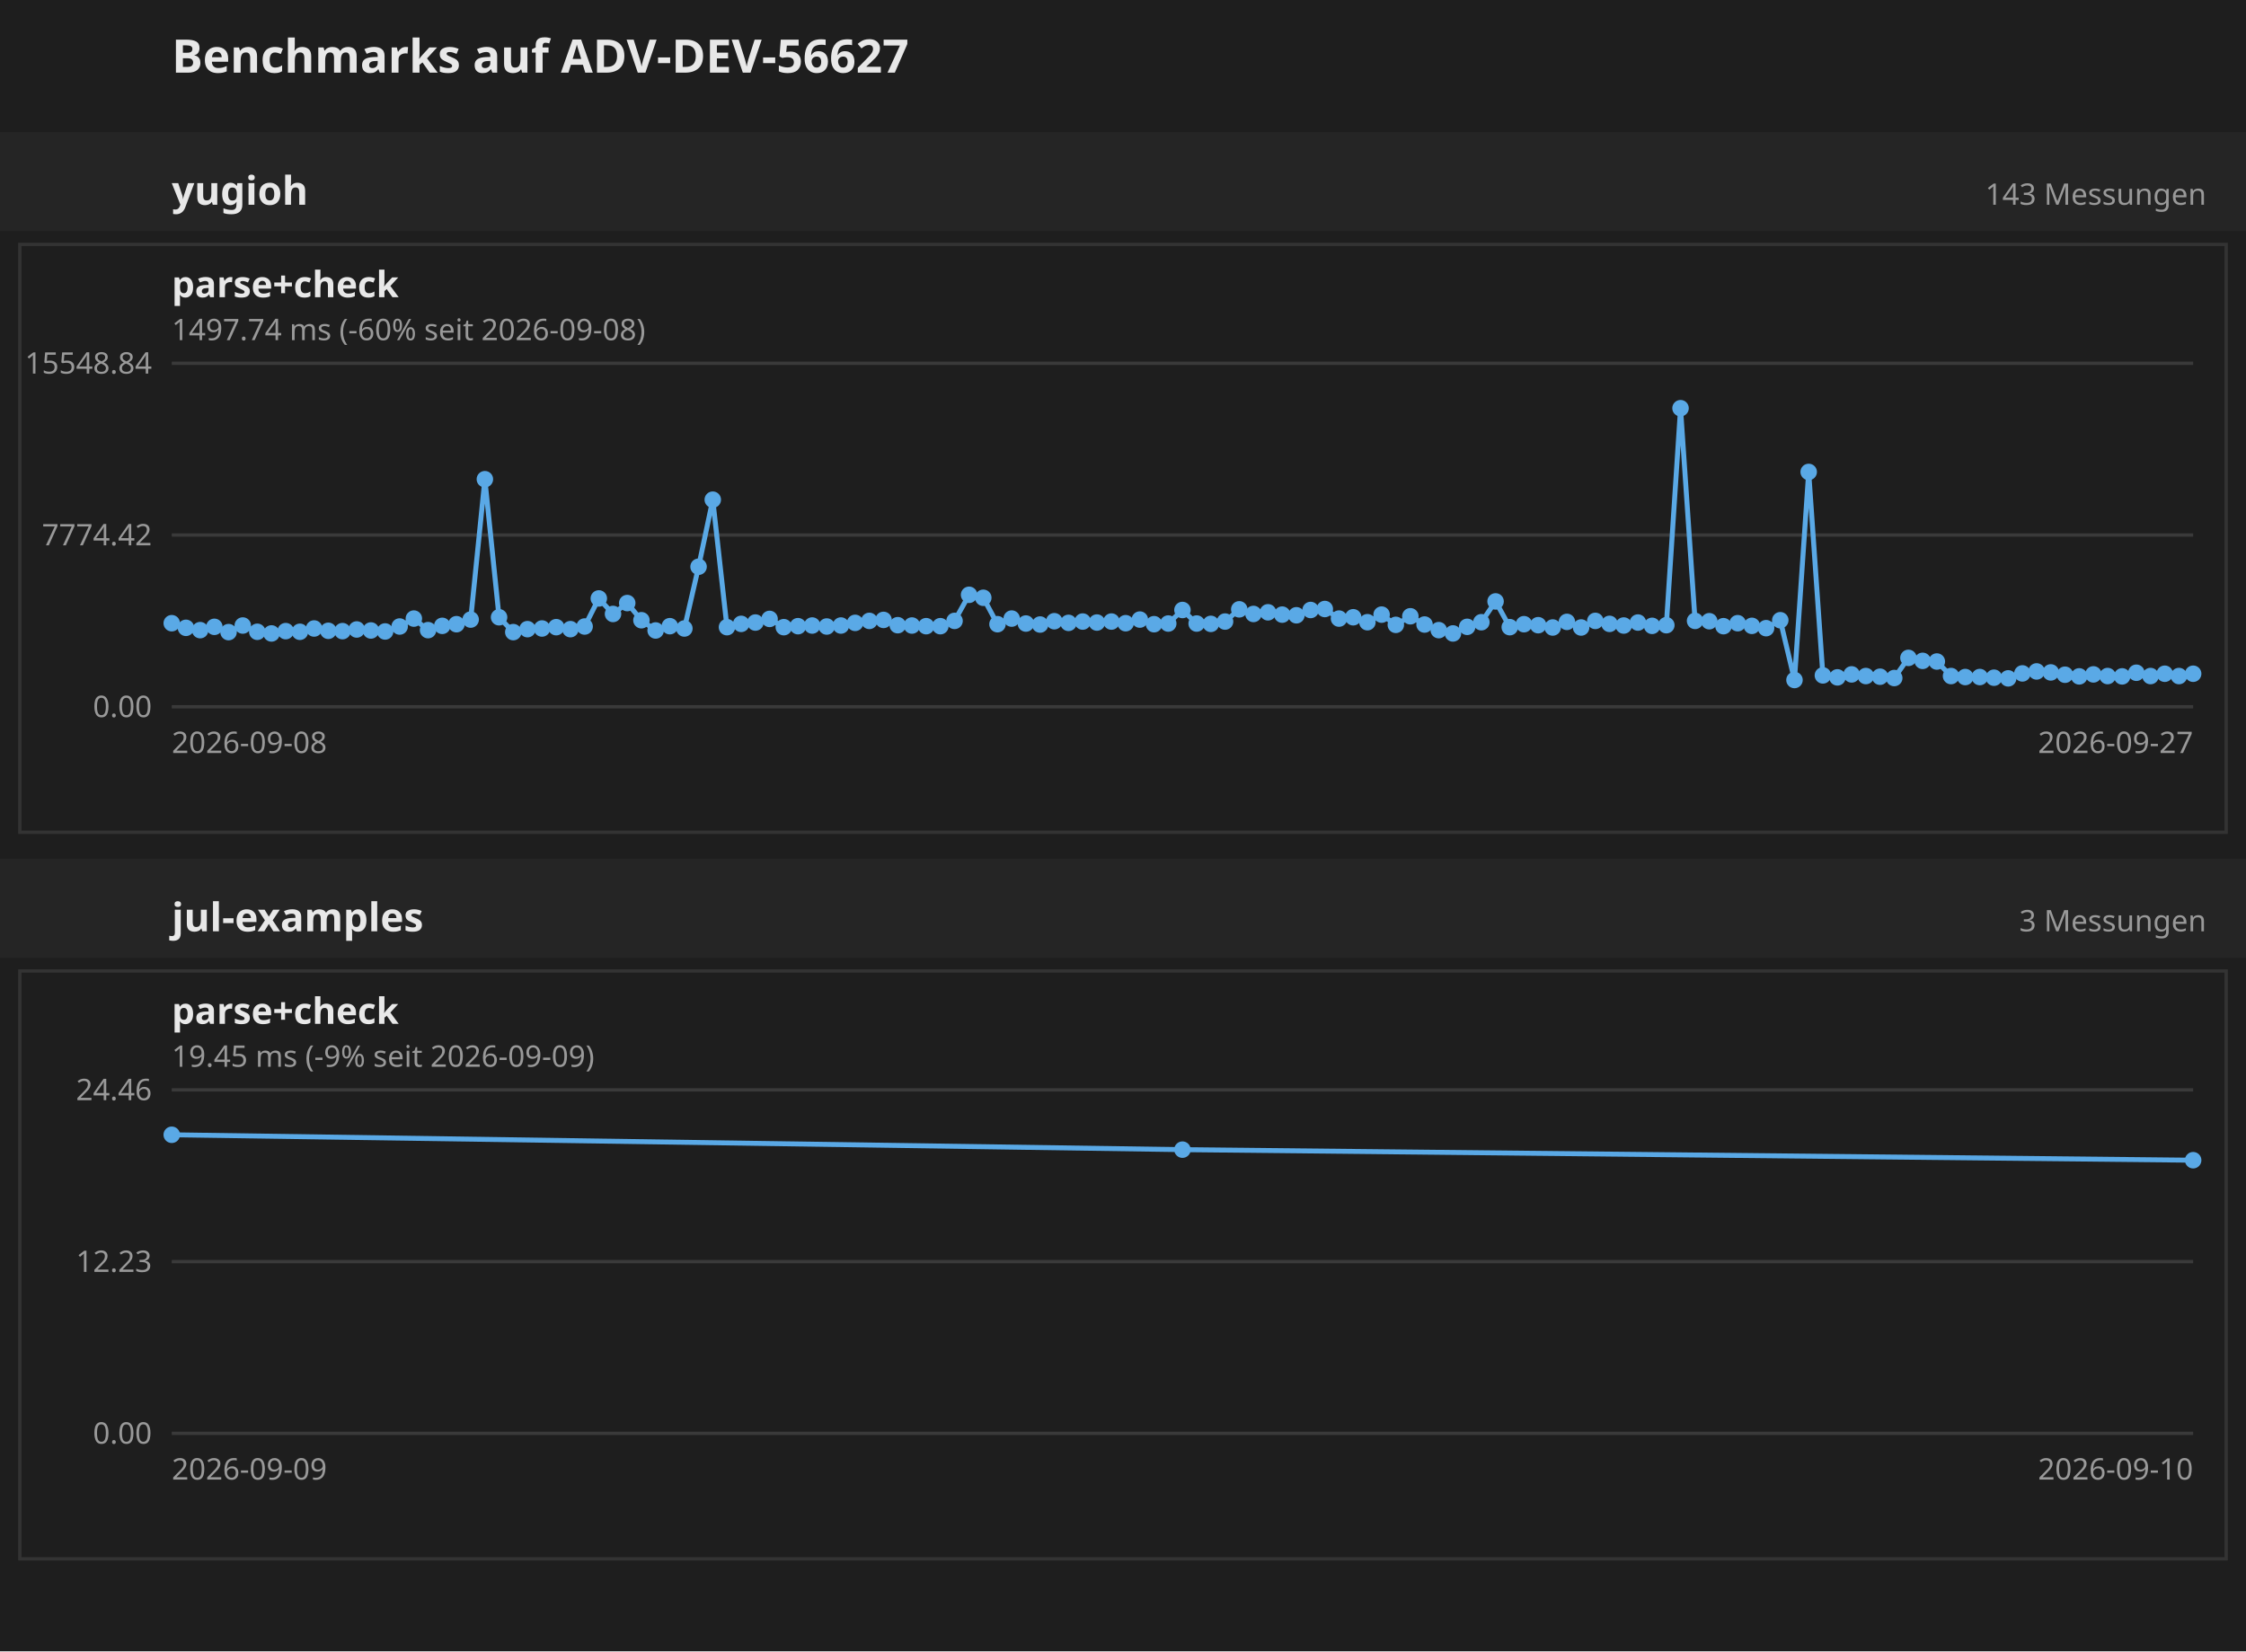
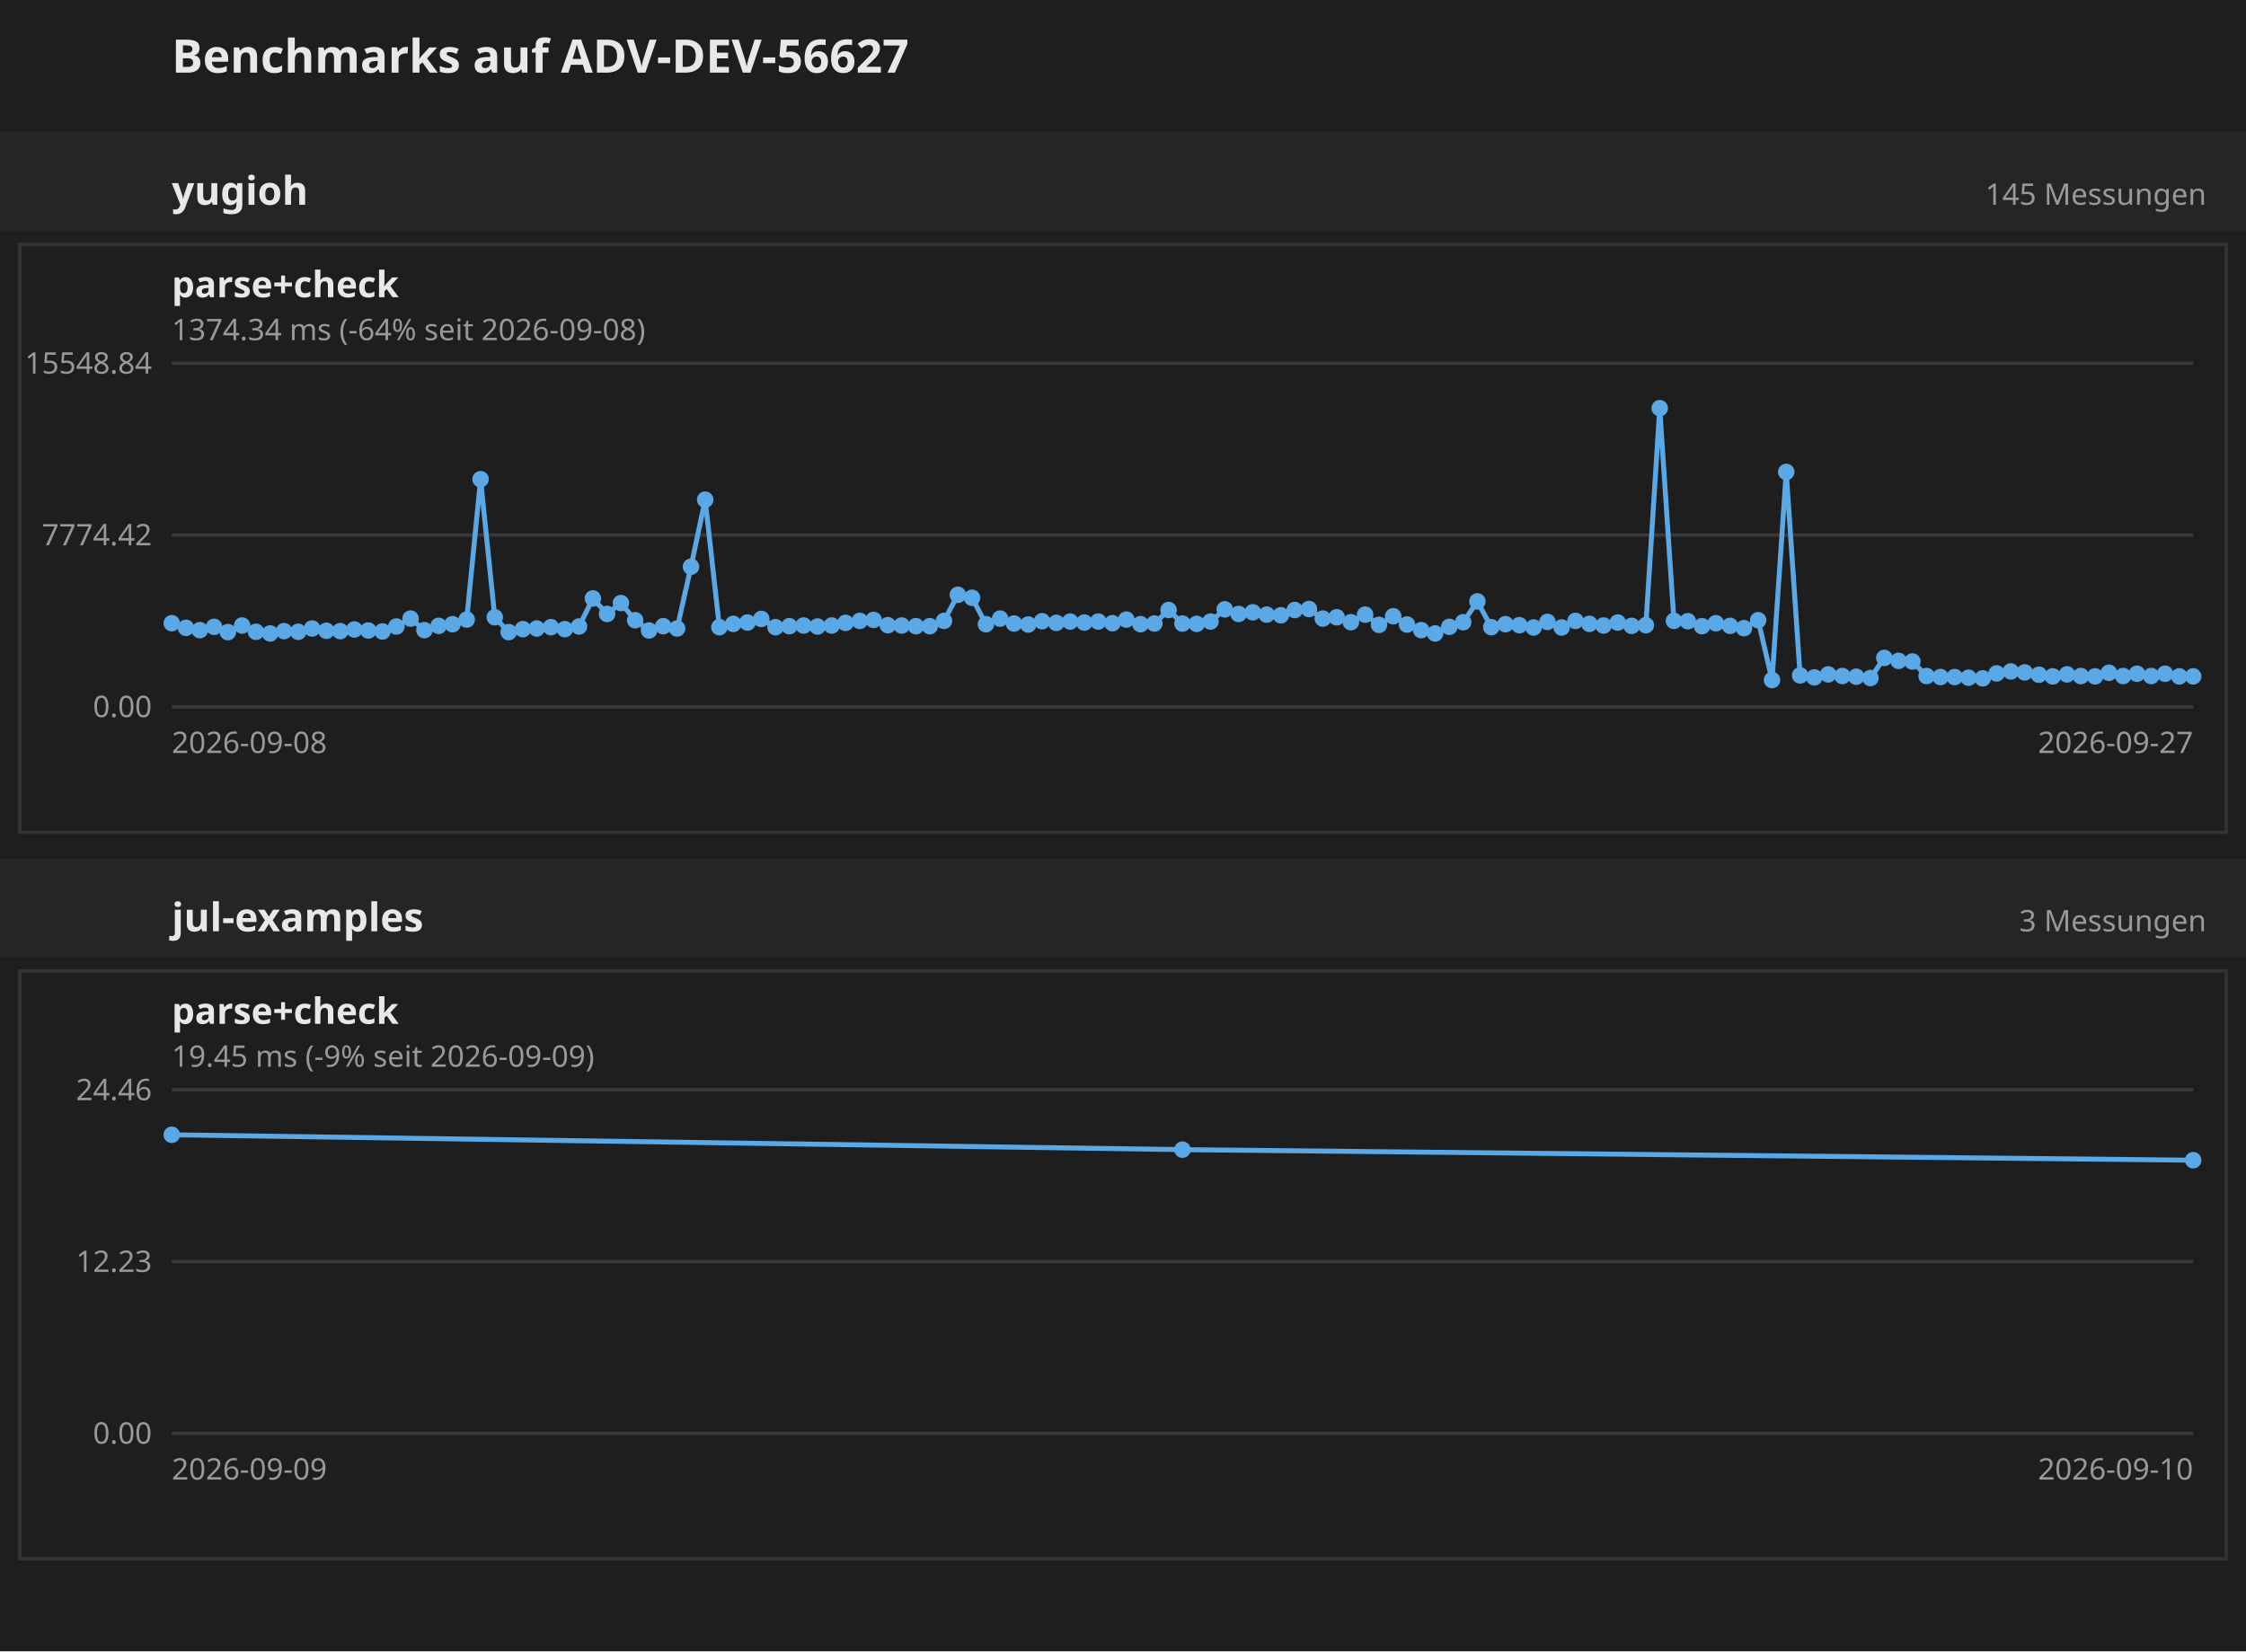
<svg xmlns="http://www.w3.org/2000/svg" width="680" height="500" font-family="sans-serif">
  <rect width="680" height="500" fill="#1e1e1e" />
  <text x="52" y="22" font-size="14" font-weight="bold" fill="#e8e8e8">Benchmarks auf ADV-DEV-56627</text>
  <g transform="translate(0 40)">
    <rect x="0" y="0" width="680" height="30" fill="#252525" />
    <text x="52" y="22" font-size="12" font-weight="bold" fill="#e8e8e8">yugioh</text>
-     <text x="668" y="22" text-anchor="end" font-size="9" fill="#999">143 Messungen</text>
+     <text x="668" y="22" text-anchor="end" font-size="9" fill="#999">145 Messungen</text>
    <g transform="translate(0 30)">
      <g transform="translate(0 0)">
        <rect x="6" y="4" width="668" height="178" fill="none" stroke="#333" />
        <text x="52" y="20" font-size="11" font-weight="bold" fill="#e8e8e8">parse+check</text>
-         <text x="52" y="33" font-size="9" fill="#999">1497.74 ms (-60% seit 2026-09-08)</text>
+         <text x="52" y="33" font-size="9" fill="#999">1374.34 ms (-64% seit 2026-09-08)</text>
        <line x1="52" y1="144.0" x2="664" y2="144.0" stroke="#3a3a3a" />
        <text x="46" y="144.0" text-anchor="end" dominant-baseline="middle" font-size="9" fill="#999">0.00</text>
        <line x1="52" y1="92.0" x2="664" y2="92.0" stroke="#3a3a3a" />
        <text x="46" y="92.0" text-anchor="end" dominant-baseline="middle" font-size="9" fill="#999">7774.42</text>
        <line x1="52" y1="40.0" x2="664" y2="40.0" stroke="#3a3a3a" />
        <text x="46" y="40.0" text-anchor="end" dominant-baseline="middle" font-size="9" fill="#999">15548.84</text>
        <text x="52" y="158" font-size="9" fill="#999">2026-09-08</text>
        <text x="664" y="158" text-anchor="end" font-size="9" fill="#999">2026-09-27</text>
-         <polyline fill="none" stroke="#5aa9e6" stroke-width="1.5" points="52.0,118.7 56.3,120.1 60.6,120.8 64.9,119.8 69.2,121.4 73.5,119.4 77.9,121.3 82.2,121.8 86.5,121.1 90.8,121.3 95.1,120.3 99.4,121.0 103.7,121.1 108.0,120.6 112.3,120.9 116.6,121.2 121.0,119.7 125.3,117.3 129.6,120.8 133.9,119.5 138.2,119.0 142.5,117.6 146.8,75.1 151.1,116.9 155.4,121.4 159.7,120.5 164.1,120.3 168.4,119.9 172.7,120.5 177.0,119.7 181.3,111.2 185.6,115.9 189.9,112.6 194.2,117.8 198.5,120.9 202.8,119.6 207.2,120.3 211.5,101.6 215.8,81.3 220.1,119.9 224.4,118.9 228.7,118.5 233.0,117.4 237.3,119.9 241.6,119.6 245.9,119.4 250.3,119.7 254.6,119.4 258.9,118.6 263.2,118.0 267.5,117.7 271.8,119.3 276.1,119.4 280.4,119.6 284.7,119.6 289.0,118.0 293.4,110.1 297.7,111.0 302.0,119.0 306.3,117.3 310.6,118.8 314.9,119.1 319.2,118.1 323.5,118.6 327.8,118.2 332.1,118.5 336.5,118.2 340.8,118.7 345.1,117.6 349.4,119.0 353.7,118.8 358.0,114.7 362.3,118.8 366.6,118.9 370.9,118.2 375.2,114.5 379.5,115.9 383.9,115.4 388.2,116.1 392.5,116.3 396.8,114.7 401.1,114.4 405.4,117.3 409.7,116.9 414.0,118.4 418.3,116.1 422.6,119.2 427.0,116.6 431.3,119.1 435.6,120.8 439.9,121.8 444.2,119.8 448.5,118.4 452.8,112.1 457.1,119.9 461.4,119.0 465.7,119.3 470.1,120.0 474.4,118.3 478.7,120.0 483.0,118.0 487.3,118.9 491.6,119.4 495.9,118.5 500.2,119.5 504.5,119.3 508.8,53.6 513.2,118.0 517.5,118.1 521.8,119.6 526.1,118.7 530.4,119.5 534.7,120.2 539.0,117.8 543.3,135.9 547.6,72.9 551.9,134.5 556.3,135.1 560.6,134.2 564.9,134.7 569.2,134.9 573.5,135.3 577.8,129.2 582.1,130.1 586.4,130.3 590.7,134.7 595.0,135.0 599.4,135.0 603.7,135.2 608.0,135.4 612.3,133.9 616.6,133.3 620.9,133.6 625.2,134.3 629.5,134.8 633.8,134.2 638.1,134.7 642.5,134.8 646.8,133.7 651.1,134.7 655.4,134.0 659.7,134.7 664.0,134.0" />
+         <polyline fill="none" stroke="#5aa9e6" stroke-width="1.5" points="52.0,118.7 56.3,120.1 60.5,120.8 64.8,119.8 69.0,121.4 73.3,119.4 77.5,121.3 81.8,121.8 86.0,121.1 90.3,121.3 94.5,120.3 98.8,121.0 103.0,121.1 107.3,120.6 111.5,120.9 115.8,121.2 120.0,119.7 124.3,117.3 128.5,120.8 132.8,119.5 137.0,119.0 141.3,117.6 145.5,75.1 149.8,116.9 154.0,121.4 158.3,120.5 162.5,120.3 166.8,119.9 171.0,120.5 175.3,119.7 179.5,111.2 183.8,115.9 188.0,112.6 192.3,117.8 196.5,120.9 200.8,119.6 205.0,120.3 209.2,101.6 213.5,81.3 217.8,119.9 222.0,118.9 226.3,118.5 230.5,117.4 234.8,119.9 239.0,119.6 243.3,119.4 247.5,119.7 251.8,119.4 256.0,118.6 260.3,118.0 264.5,117.7 268.8,119.3 273.0,119.4 277.3,119.6 281.5,119.6 285.8,118.0 290.0,110.1 294.3,111.0 298.5,119.0 302.8,117.3 307.0,118.8 311.3,119.1 315.5,118.1 319.8,118.6 324.0,118.2 328.3,118.5 332.5,118.2 336.8,118.7 341.0,117.6 345.3,119.0 349.5,118.8 353.8,114.7 358.0,118.8 362.3,118.9 366.5,118.2 370.8,114.5 375.0,115.9 379.3,115.4 383.5,116.1 387.8,116.3 392.0,114.7 396.3,114.4 400.5,117.3 404.7,116.9 409.0,118.4 413.3,116.1 417.5,119.2 421.8,116.6 426.0,119.1 430.3,120.8 434.5,121.8 438.8,119.8 443.0,118.4 447.3,112.1 451.5,119.9 455.8,119.0 460.0,119.3 464.3,120.0 468.5,118.3 472.8,120.0 477.0,118.0 481.2,118.9 485.5,119.4 489.8,118.5 494.0,119.5 498.3,119.3 502.5,53.6 506.8,118.0 511.0,118.1 515.3,119.6 519.5,118.7 523.8,119.5 528.0,120.2 532.3,117.8 536.5,135.9 540.8,72.9 545.0,134.5 549.3,135.1 553.5,134.2 557.8,134.7 562.0,134.9 566.3,135.3 570.5,129.2 574.8,130.1 579.0,130.3 583.3,134.7 587.5,135.0 591.8,135.0 596.0,135.2 600.3,135.4 604.5,133.9 608.8,133.3 613.0,133.6 617.3,134.3 621.5,134.8 625.8,134.2 630.0,134.7 634.3,134.8 638.5,133.7 642.8,134.7 647.0,134.0 651.3,134.7 655.5,134.0 659.8,134.8 664.0,134.8" />
        <circle cx="52.0" cy="118.7" r="2.5" fill="#5aa9e6" />
        <circle cx="56.3" cy="120.1" r="2.5" fill="#5aa9e6" />
-         <circle cx="60.6" cy="120.8" r="2.5" fill="#5aa9e6" />
-         <circle cx="64.9" cy="119.8" r="2.5" fill="#5aa9e6" />
-         <circle cx="69.2" cy="121.4" r="2.5" fill="#5aa9e6" />
-         <circle cx="73.5" cy="119.4" r="2.5" fill="#5aa9e6" />
-         <circle cx="77.9" cy="121.3" r="2.5" fill="#5aa9e6" />
-         <circle cx="82.2" cy="121.8" r="2.5" fill="#5aa9e6" />
-         <circle cx="86.5" cy="121.1" r="2.5" fill="#5aa9e6" />
-         <circle cx="90.8" cy="121.3" r="2.5" fill="#5aa9e6" />
-         <circle cx="95.1" cy="120.3" r="2.5" fill="#5aa9e6" />
-         <circle cx="99.4" cy="121.0" r="2.5" fill="#5aa9e6" />
-         <circle cx="103.7" cy="121.1" r="2.5" fill="#5aa9e6" />
-         <circle cx="108.0" cy="120.6" r="2.5" fill="#5aa9e6" />
-         <circle cx="112.3" cy="120.9" r="2.5" fill="#5aa9e6" />
-         <circle cx="116.6" cy="121.2" r="2.5" fill="#5aa9e6" />
-         <circle cx="121.0" cy="119.7" r="2.5" fill="#5aa9e6" />
-         <circle cx="125.3" cy="117.3" r="2.5" fill="#5aa9e6" />
-         <circle cx="129.6" cy="120.8" r="2.5" fill="#5aa9e6" />
-         <circle cx="133.9" cy="119.5" r="2.5" fill="#5aa9e6" />
-         <circle cx="138.2" cy="119.0" r="2.5" fill="#5aa9e6" />
-         <circle cx="142.5" cy="117.6" r="2.5" fill="#5aa9e6" />
-         <circle cx="146.8" cy="75.1" r="2.5" fill="#5aa9e6" />
-         <circle cx="151.1" cy="116.9" r="2.5" fill="#5aa9e6" />
-         <circle cx="155.4" cy="121.4" r="2.5" fill="#5aa9e6" />
-         <circle cx="159.7" cy="120.5" r="2.5" fill="#5aa9e6" />
-         <circle cx="164.1" cy="120.3" r="2.5" fill="#5aa9e6" />
-         <circle cx="168.4" cy="119.9" r="2.5" fill="#5aa9e6" />
-         <circle cx="172.7" cy="120.5" r="2.5" fill="#5aa9e6" />
-         <circle cx="177.0" cy="119.7" r="2.5" fill="#5aa9e6" />
-         <circle cx="181.3" cy="111.2" r="2.5" fill="#5aa9e6" />
-         <circle cx="185.6" cy="115.9" r="2.5" fill="#5aa9e6" />
-         <circle cx="189.9" cy="112.6" r="2.5" fill="#5aa9e6" />
-         <circle cx="194.2" cy="117.8" r="2.5" fill="#5aa9e6" />
-         <circle cx="198.5" cy="120.9" r="2.5" fill="#5aa9e6" />
-         <circle cx="202.8" cy="119.6" r="2.5" fill="#5aa9e6" />
-         <circle cx="207.2" cy="120.3" r="2.5" fill="#5aa9e6" />
-         <circle cx="211.5" cy="101.6" r="2.5" fill="#5aa9e6" />
-         <circle cx="215.8" cy="81.3" r="2.5" fill="#5aa9e6" />
-         <circle cx="220.1" cy="119.9" r="2.5" fill="#5aa9e6" />
-         <circle cx="224.4" cy="118.9" r="2.5" fill="#5aa9e6" />
-         <circle cx="228.7" cy="118.5" r="2.5" fill="#5aa9e6" />
-         <circle cx="233.0" cy="117.4" r="2.5" fill="#5aa9e6" />
-         <circle cx="237.3" cy="119.9" r="2.5" fill="#5aa9e6" />
-         <circle cx="241.6" cy="119.6" r="2.5" fill="#5aa9e6" />
-         <circle cx="245.9" cy="119.4" r="2.5" fill="#5aa9e6" />
-         <circle cx="250.3" cy="119.7" r="2.5" fill="#5aa9e6" />
-         <circle cx="254.6" cy="119.4" r="2.5" fill="#5aa9e6" />
-         <circle cx="258.9" cy="118.6" r="2.5" fill="#5aa9e6" />
-         <circle cx="263.2" cy="118.0" r="2.5" fill="#5aa9e6" />
-         <circle cx="267.5" cy="117.7" r="2.5" fill="#5aa9e6" />
-         <circle cx="271.8" cy="119.3" r="2.5" fill="#5aa9e6" />
-         <circle cx="276.1" cy="119.4" r="2.5" fill="#5aa9e6" />
-         <circle cx="280.4" cy="119.6" r="2.5" fill="#5aa9e6" />
-         <circle cx="284.7" cy="119.6" r="2.5" fill="#5aa9e6" />
-         <circle cx="289.0" cy="118.0" r="2.5" fill="#5aa9e6" />
-         <circle cx="293.4" cy="110.1" r="2.5" fill="#5aa9e6" />
-         <circle cx="297.7" cy="111.0" r="2.5" fill="#5aa9e6" />
-         <circle cx="302.0" cy="119.0" r="2.5" fill="#5aa9e6" />
-         <circle cx="306.3" cy="117.3" r="2.5" fill="#5aa9e6" />
-         <circle cx="310.6" cy="118.8" r="2.5" fill="#5aa9e6" />
-         <circle cx="314.9" cy="119.1" r="2.5" fill="#5aa9e6" />
-         <circle cx="319.2" cy="118.1" r="2.5" fill="#5aa9e6" />
-         <circle cx="323.5" cy="118.6" r="2.5" fill="#5aa9e6" />
-         <circle cx="327.8" cy="118.2" r="2.5" fill="#5aa9e6" />
-         <circle cx="332.1" cy="118.5" r="2.5" fill="#5aa9e6" />
-         <circle cx="336.5" cy="118.2" r="2.5" fill="#5aa9e6" />
-         <circle cx="340.8" cy="118.7" r="2.5" fill="#5aa9e6" />
-         <circle cx="345.1" cy="117.6" r="2.5" fill="#5aa9e6" />
-         <circle cx="349.4" cy="119.0" r="2.5" fill="#5aa9e6" />
-         <circle cx="353.7" cy="118.8" r="2.5" fill="#5aa9e6" />
-         <circle cx="358.0" cy="114.7" r="2.5" fill="#5aa9e6" />
-         <circle cx="362.3" cy="118.8" r="2.5" fill="#5aa9e6" />
-         <circle cx="366.6" cy="118.9" r="2.5" fill="#5aa9e6" />
-         <circle cx="370.9" cy="118.2" r="2.5" fill="#5aa9e6" />
-         <circle cx="375.2" cy="114.5" r="2.5" fill="#5aa9e6" />
-         <circle cx="379.5" cy="115.9" r="2.5" fill="#5aa9e6" />
-         <circle cx="383.9" cy="115.4" r="2.5" fill="#5aa9e6" />
-         <circle cx="388.2" cy="116.1" r="2.5" fill="#5aa9e6" />
-         <circle cx="392.5" cy="116.3" r="2.5" fill="#5aa9e6" />
-         <circle cx="396.8" cy="114.7" r="2.5" fill="#5aa9e6" />
-         <circle cx="401.1" cy="114.4" r="2.5" fill="#5aa9e6" />
-         <circle cx="405.4" cy="117.3" r="2.5" fill="#5aa9e6" />
-         <circle cx="409.7" cy="116.9" r="2.5" fill="#5aa9e6" />
-         <circle cx="414.0" cy="118.4" r="2.5" fill="#5aa9e6" />
-         <circle cx="418.3" cy="116.1" r="2.5" fill="#5aa9e6" />
-         <circle cx="422.6" cy="119.2" r="2.5" fill="#5aa9e6" />
-         <circle cx="427.0" cy="116.6" r="2.5" fill="#5aa9e6" />
-         <circle cx="431.3" cy="119.1" r="2.5" fill="#5aa9e6" />
-         <circle cx="435.6" cy="120.8" r="2.5" fill="#5aa9e6" />
-         <circle cx="439.9" cy="121.8" r="2.5" fill="#5aa9e6" />
-         <circle cx="444.2" cy="119.8" r="2.5" fill="#5aa9e6" />
-         <circle cx="448.5" cy="118.4" r="2.5" fill="#5aa9e6" />
-         <circle cx="452.8" cy="112.1" r="2.5" fill="#5aa9e6" />
-         <circle cx="457.1" cy="119.9" r="2.5" fill="#5aa9e6" />
-         <circle cx="461.4" cy="119.0" r="2.5" fill="#5aa9e6" />
-         <circle cx="465.7" cy="119.3" r="2.5" fill="#5aa9e6" />
-         <circle cx="470.1" cy="120.0" r="2.5" fill="#5aa9e6" />
-         <circle cx="474.4" cy="118.3" r="2.5" fill="#5aa9e6" />
-         <circle cx="478.7" cy="120.0" r="2.5" fill="#5aa9e6" />
-         <circle cx="483.0" cy="118.0" r="2.5" fill="#5aa9e6" />
-         <circle cx="487.3" cy="118.9" r="2.5" fill="#5aa9e6" />
-         <circle cx="491.6" cy="119.4" r="2.5" fill="#5aa9e6" />
-         <circle cx="495.9" cy="118.5" r="2.5" fill="#5aa9e6" />
-         <circle cx="500.2" cy="119.5" r="2.5" fill="#5aa9e6" />
-         <circle cx="504.5" cy="119.3" r="2.5" fill="#5aa9e6" />
-         <circle cx="508.8" cy="53.6" r="2.5" fill="#5aa9e6" />
-         <circle cx="513.2" cy="118.0" r="2.5" fill="#5aa9e6" />
-         <circle cx="517.5" cy="118.1" r="2.5" fill="#5aa9e6" />
-         <circle cx="521.8" cy="119.6" r="2.5" fill="#5aa9e6" />
-         <circle cx="526.1" cy="118.7" r="2.5" fill="#5aa9e6" />
-         <circle cx="530.4" cy="119.5" r="2.5" fill="#5aa9e6" />
-         <circle cx="534.7" cy="120.2" r="2.5" fill="#5aa9e6" />
-         <circle cx="539.0" cy="117.8" r="2.5" fill="#5aa9e6" />
-         <circle cx="543.3" cy="135.9" r="2.5" fill="#5aa9e6" />
-         <circle cx="547.6" cy="72.9" r="2.5" fill="#5aa9e6" />
-         <circle cx="551.9" cy="134.5" r="2.5" fill="#5aa9e6" />
-         <circle cx="556.3" cy="135.1" r="2.5" fill="#5aa9e6" />
-         <circle cx="560.6" cy="134.2" r="2.5" fill="#5aa9e6" />
-         <circle cx="564.9" cy="134.7" r="2.5" fill="#5aa9e6" />
-         <circle cx="569.2" cy="134.9" r="2.5" fill="#5aa9e6" />
-         <circle cx="573.5" cy="135.3" r="2.5" fill="#5aa9e6" />
-         <circle cx="577.8" cy="129.2" r="2.5" fill="#5aa9e6" />
-         <circle cx="582.1" cy="130.1" r="2.5" fill="#5aa9e6" />
-         <circle cx="586.4" cy="130.3" r="2.5" fill="#5aa9e6" />
-         <circle cx="590.7" cy="134.7" r="2.5" fill="#5aa9e6" />
-         <circle cx="595.0" cy="135.0" r="2.5" fill="#5aa9e6" />
-         <circle cx="599.4" cy="135.0" r="2.5" fill="#5aa9e6" />
-         <circle cx="603.7" cy="135.2" r="2.5" fill="#5aa9e6" />
-         <circle cx="608.0" cy="135.4" r="2.5" fill="#5aa9e6" />
-         <circle cx="612.3" cy="133.9" r="2.5" fill="#5aa9e6" />
-         <circle cx="616.6" cy="133.3" r="2.5" fill="#5aa9e6" />
-         <circle cx="620.9" cy="133.6" r="2.5" fill="#5aa9e6" />
-         <circle cx="625.2" cy="134.3" r="2.5" fill="#5aa9e6" />
-         <circle cx="629.5" cy="134.8" r="2.5" fill="#5aa9e6" />
-         <circle cx="633.8" cy="134.2" r="2.5" fill="#5aa9e6" />
-         <circle cx="638.1" cy="134.7" r="2.5" fill="#5aa9e6" />
-         <circle cx="642.5" cy="134.8" r="2.5" fill="#5aa9e6" />
-         <circle cx="646.8" cy="133.7" r="2.5" fill="#5aa9e6" />
-         <circle cx="651.1" cy="134.7" r="2.5" fill="#5aa9e6" />
-         <circle cx="655.4" cy="134.0" r="2.5" fill="#5aa9e6" />
-         <circle cx="659.7" cy="134.7" r="2.5" fill="#5aa9e6" />
-         <circle cx="664.0" cy="134.0" r="2.5" fill="#5aa9e6" />
+         <circle cx="60.5" cy="120.8" r="2.5" fill="#5aa9e6" />
+         <circle cx="64.8" cy="119.8" r="2.5" fill="#5aa9e6" />
+         <circle cx="69.0" cy="121.4" r="2.5" fill="#5aa9e6" />
+         <circle cx="73.3" cy="119.4" r="2.5" fill="#5aa9e6" />
+         <circle cx="77.5" cy="121.3" r="2.5" fill="#5aa9e6" />
+         <circle cx="81.8" cy="121.8" r="2.5" fill="#5aa9e6" />
+         <circle cx="86.0" cy="121.1" r="2.5" fill="#5aa9e6" />
+         <circle cx="90.3" cy="121.3" r="2.5" fill="#5aa9e6" />
+         <circle cx="94.5" cy="120.3" r="2.5" fill="#5aa9e6" />
+         <circle cx="98.8" cy="121.0" r="2.5" fill="#5aa9e6" />
+         <circle cx="103.0" cy="121.1" r="2.5" fill="#5aa9e6" />
+         <circle cx="107.3" cy="120.6" r="2.5" fill="#5aa9e6" />
+         <circle cx="111.5" cy="120.9" r="2.5" fill="#5aa9e6" />
+         <circle cx="115.8" cy="121.2" r="2.5" fill="#5aa9e6" />
+         <circle cx="120.0" cy="119.7" r="2.5" fill="#5aa9e6" />
+         <circle cx="124.3" cy="117.3" r="2.5" fill="#5aa9e6" />
+         <circle cx="128.5" cy="120.8" r="2.5" fill="#5aa9e6" />
+         <circle cx="132.8" cy="119.5" r="2.5" fill="#5aa9e6" />
+         <circle cx="137.0" cy="119.0" r="2.5" fill="#5aa9e6" />
+         <circle cx="141.3" cy="117.6" r="2.5" fill="#5aa9e6" />
+         <circle cx="145.5" cy="75.1" r="2.5" fill="#5aa9e6" />
+         <circle cx="149.8" cy="116.9" r="2.5" fill="#5aa9e6" />
+         <circle cx="154.0" cy="121.4" r="2.5" fill="#5aa9e6" />
+         <circle cx="158.3" cy="120.5" r="2.5" fill="#5aa9e6" />
+         <circle cx="162.5" cy="120.3" r="2.5" fill="#5aa9e6" />
+         <circle cx="166.8" cy="119.9" r="2.5" fill="#5aa9e6" />
+         <circle cx="171.0" cy="120.5" r="2.5" fill="#5aa9e6" />
+         <circle cx="175.3" cy="119.7" r="2.5" fill="#5aa9e6" />
+         <circle cx="179.5" cy="111.2" r="2.5" fill="#5aa9e6" />
+         <circle cx="183.8" cy="115.9" r="2.5" fill="#5aa9e6" />
+         <circle cx="188.0" cy="112.6" r="2.5" fill="#5aa9e6" />
+         <circle cx="192.3" cy="117.8" r="2.5" fill="#5aa9e6" />
+         <circle cx="196.5" cy="120.9" r="2.5" fill="#5aa9e6" />
+         <circle cx="200.8" cy="119.6" r="2.5" fill="#5aa9e6" />
+         <circle cx="205.0" cy="120.3" r="2.5" fill="#5aa9e6" />
+         <circle cx="209.2" cy="101.6" r="2.5" fill="#5aa9e6" />
+         <circle cx="213.5" cy="81.3" r="2.5" fill="#5aa9e6" />
+         <circle cx="217.8" cy="119.9" r="2.5" fill="#5aa9e6" />
+         <circle cx="222.0" cy="118.9" r="2.5" fill="#5aa9e6" />
+         <circle cx="226.3" cy="118.5" r="2.5" fill="#5aa9e6" />
+         <circle cx="230.5" cy="117.4" r="2.5" fill="#5aa9e6" />
+         <circle cx="234.8" cy="119.9" r="2.5" fill="#5aa9e6" />
+         <circle cx="239.0" cy="119.6" r="2.5" fill="#5aa9e6" />
+         <circle cx="243.3" cy="119.4" r="2.5" fill="#5aa9e6" />
+         <circle cx="247.5" cy="119.7" r="2.5" fill="#5aa9e6" />
+         <circle cx="251.8" cy="119.4" r="2.5" fill="#5aa9e6" />
+         <circle cx="256.0" cy="118.6" r="2.5" fill="#5aa9e6" />
+         <circle cx="260.3" cy="118.0" r="2.5" fill="#5aa9e6" />
+         <circle cx="264.5" cy="117.7" r="2.5" fill="#5aa9e6" />
+         <circle cx="268.8" cy="119.3" r="2.5" fill="#5aa9e6" />
+         <circle cx="273.0" cy="119.4" r="2.5" fill="#5aa9e6" />
+         <circle cx="277.3" cy="119.6" r="2.5" fill="#5aa9e6" />
+         <circle cx="281.5" cy="119.6" r="2.5" fill="#5aa9e6" />
+         <circle cx="285.8" cy="118.0" r="2.5" fill="#5aa9e6" />
+         <circle cx="290.0" cy="110.1" r="2.5" fill="#5aa9e6" />
+         <circle cx="294.3" cy="111.0" r="2.5" fill="#5aa9e6" />
+         <circle cx="298.5" cy="119.0" r="2.5" fill="#5aa9e6" />
+         <circle cx="302.8" cy="117.3" r="2.5" fill="#5aa9e6" />
+         <circle cx="307.0" cy="118.8" r="2.5" fill="#5aa9e6" />
+         <circle cx="311.3" cy="119.1" r="2.5" fill="#5aa9e6" />
+         <circle cx="315.5" cy="118.1" r="2.5" fill="#5aa9e6" />
+         <circle cx="319.8" cy="118.6" r="2.5" fill="#5aa9e6" />
+         <circle cx="324.0" cy="118.2" r="2.5" fill="#5aa9e6" />
+         <circle cx="328.3" cy="118.5" r="2.5" fill="#5aa9e6" />
+         <circle cx="332.5" cy="118.2" r="2.5" fill="#5aa9e6" />
+         <circle cx="336.8" cy="118.7" r="2.5" fill="#5aa9e6" />
+         <circle cx="341.0" cy="117.6" r="2.5" fill="#5aa9e6" />
+         <circle cx="345.3" cy="119.0" r="2.5" fill="#5aa9e6" />
+         <circle cx="349.5" cy="118.8" r="2.5" fill="#5aa9e6" />
+         <circle cx="353.8" cy="114.7" r="2.5" fill="#5aa9e6" />
+         <circle cx="358.0" cy="118.8" r="2.5" fill="#5aa9e6" />
+         <circle cx="362.3" cy="118.9" r="2.5" fill="#5aa9e6" />
+         <circle cx="366.5" cy="118.2" r="2.5" fill="#5aa9e6" />
+         <circle cx="370.8" cy="114.5" r="2.5" fill="#5aa9e6" />
+         <circle cx="375.0" cy="115.9" r="2.5" fill="#5aa9e6" />
+         <circle cx="379.3" cy="115.4" r="2.5" fill="#5aa9e6" />
+         <circle cx="383.5" cy="116.1" r="2.5" fill="#5aa9e6" />
+         <circle cx="387.8" cy="116.3" r="2.5" fill="#5aa9e6" />
+         <circle cx="392.0" cy="114.7" r="2.5" fill="#5aa9e6" />
+         <circle cx="396.3" cy="114.4" r="2.5" fill="#5aa9e6" />
+         <circle cx="400.5" cy="117.3" r="2.5" fill="#5aa9e6" />
+         <circle cx="404.7" cy="116.9" r="2.5" fill="#5aa9e6" />
+         <circle cx="409.0" cy="118.4" r="2.5" fill="#5aa9e6" />
+         <circle cx="413.3" cy="116.1" r="2.5" fill="#5aa9e6" />
+         <circle cx="417.5" cy="119.2" r="2.5" fill="#5aa9e6" />
+         <circle cx="421.8" cy="116.6" r="2.5" fill="#5aa9e6" />
+         <circle cx="426.0" cy="119.1" r="2.5" fill="#5aa9e6" />
+         <circle cx="430.3" cy="120.8" r="2.5" fill="#5aa9e6" />
+         <circle cx="434.5" cy="121.8" r="2.5" fill="#5aa9e6" />
+         <circle cx="438.8" cy="119.8" r="2.5" fill="#5aa9e6" />
+         <circle cx="443.0" cy="118.4" r="2.5" fill="#5aa9e6" />
+         <circle cx="447.3" cy="112.1" r="2.5" fill="#5aa9e6" />
+         <circle cx="451.5" cy="119.9" r="2.5" fill="#5aa9e6" />
+         <circle cx="455.8" cy="119.0" r="2.5" fill="#5aa9e6" />
+         <circle cx="460.0" cy="119.3" r="2.5" fill="#5aa9e6" />
+         <circle cx="464.3" cy="120.0" r="2.5" fill="#5aa9e6" />
+         <circle cx="468.5" cy="118.3" r="2.5" fill="#5aa9e6" />
+         <circle cx="472.8" cy="120.0" r="2.5" fill="#5aa9e6" />
+         <circle cx="477.0" cy="118.0" r="2.5" fill="#5aa9e6" />
+         <circle cx="481.2" cy="118.9" r="2.5" fill="#5aa9e6" />
+         <circle cx="485.5" cy="119.4" r="2.5" fill="#5aa9e6" />
+         <circle cx="489.8" cy="118.5" r="2.5" fill="#5aa9e6" />
+         <circle cx="494.0" cy="119.5" r="2.5" fill="#5aa9e6" />
+         <circle cx="498.3" cy="119.3" r="2.5" fill="#5aa9e6" />
+         <circle cx="502.5" cy="53.6" r="2.5" fill="#5aa9e6" />
+         <circle cx="506.8" cy="118.0" r="2.5" fill="#5aa9e6" />
+         <circle cx="511.0" cy="118.1" r="2.5" fill="#5aa9e6" />
+         <circle cx="515.3" cy="119.6" r="2.5" fill="#5aa9e6" />
+         <circle cx="519.5" cy="118.7" r="2.5" fill="#5aa9e6" />
+         <circle cx="523.8" cy="119.5" r="2.5" fill="#5aa9e6" />
+         <circle cx="528.0" cy="120.2" r="2.5" fill="#5aa9e6" />
+         <circle cx="532.3" cy="117.8" r="2.5" fill="#5aa9e6" />
+         <circle cx="536.5" cy="135.9" r="2.5" fill="#5aa9e6" />
+         <circle cx="540.8" cy="72.9" r="2.5" fill="#5aa9e6" />
+         <circle cx="545.0" cy="134.5" r="2.5" fill="#5aa9e6" />
+         <circle cx="549.3" cy="135.1" r="2.5" fill="#5aa9e6" />
+         <circle cx="553.5" cy="134.2" r="2.5" fill="#5aa9e6" />
+         <circle cx="557.8" cy="134.7" r="2.5" fill="#5aa9e6" />
+         <circle cx="562.0" cy="134.9" r="2.5" fill="#5aa9e6" />
+         <circle cx="566.3" cy="135.3" r="2.5" fill="#5aa9e6" />
+         <circle cx="570.5" cy="129.2" r="2.5" fill="#5aa9e6" />
+         <circle cx="574.8" cy="130.1" r="2.5" fill="#5aa9e6" />
+         <circle cx="579.0" cy="130.3" r="2.5" fill="#5aa9e6" />
+         <circle cx="583.3" cy="134.7" r="2.5" fill="#5aa9e6" />
+         <circle cx="587.5" cy="135.0" r="2.5" fill="#5aa9e6" />
+         <circle cx="591.8" cy="135.0" r="2.5" fill="#5aa9e6" />
+         <circle cx="596.0" cy="135.2" r="2.5" fill="#5aa9e6" />
+         <circle cx="600.3" cy="135.4" r="2.5" fill="#5aa9e6" />
+         <circle cx="604.5" cy="133.9" r="2.5" fill="#5aa9e6" />
+         <circle cx="608.8" cy="133.3" r="2.5" fill="#5aa9e6" />
+         <circle cx="613.0" cy="133.6" r="2.5" fill="#5aa9e6" />
+         <circle cx="617.3" cy="134.3" r="2.5" fill="#5aa9e6" />
+         <circle cx="621.5" cy="134.8" r="2.5" fill="#5aa9e6" />
+         <circle cx="625.8" cy="134.2" r="2.5" fill="#5aa9e6" />
+         <circle cx="630.0" cy="134.7" r="2.5" fill="#5aa9e6" />
+         <circle cx="634.3" cy="134.8" r="2.5" fill="#5aa9e6" />
+         <circle cx="638.5" cy="133.7" r="2.5" fill="#5aa9e6" />
+         <circle cx="642.8" cy="134.7" r="2.5" fill="#5aa9e6" />
+         <circle cx="647.0" cy="134.0" r="2.5" fill="#5aa9e6" />
+         <circle cx="651.3" cy="134.7" r="2.5" fill="#5aa9e6" />
+         <circle cx="655.5" cy="134.0" r="2.5" fill="#5aa9e6" />
+         <circle cx="659.8" cy="134.8" r="2.5" fill="#5aa9e6" />
+         <circle cx="664.0" cy="134.8" r="2.5" fill="#5aa9e6" />
      </g>
    </g>
  </g>
  <g transform="translate(0 260)">
    <rect x="0" y="0" width="680" height="30" fill="#252525" />
    <text x="52" y="22" font-size="12" font-weight="bold" fill="#e8e8e8">jul-examples</text>
    <text x="668" y="22" text-anchor="end" font-size="9" fill="#999">3 Messungen</text>
    <g transform="translate(0 30)">
      <g transform="translate(0 0)">
        <rect x="6" y="4" width="668" height="178" fill="none" stroke="#333" />
        <text x="52" y="20" font-size="11" font-weight="bold" fill="#e8e8e8">parse+check</text>
        <text x="52" y="33" font-size="9" fill="#999">19.45 ms (-9% seit 2026-09-09)</text>
        <line x1="52" y1="144.0" x2="664" y2="144.0" stroke="#3a3a3a" />
        <text x="46" y="144.0" text-anchor="end" dominant-baseline="middle" font-size="9" fill="#999">0.00</text>
        <line x1="52" y1="92.0" x2="664" y2="92.0" stroke="#3a3a3a" />
        <text x="46" y="92.0" text-anchor="end" dominant-baseline="middle" font-size="9" fill="#999">12.23</text>
        <line x1="52" y1="40.0" x2="664" y2="40.0" stroke="#3a3a3a" />
        <text x="46" y="40.0" text-anchor="end" dominant-baseline="middle" font-size="9" fill="#999">24.46</text>
        <text x="52" y="158" font-size="9" fill="#999">2026-09-09</text>
        <text x="664" y="158" text-anchor="end" font-size="9" fill="#999">2026-09-10</text>
        <polyline fill="none" stroke="#5aa9e6" stroke-width="1.5" points="52.0,53.6 358.0,58.1 664.0,61.3" />
        <circle cx="52.0" cy="53.6" r="2.5" fill="#5aa9e6" />
        <circle cx="358.0" cy="58.1" r="2.5" fill="#5aa9e6" />
        <circle cx="664.0" cy="61.3" r="2.5" fill="#5aa9e6" />
      </g>
    </g>
  </g>
</svg>
